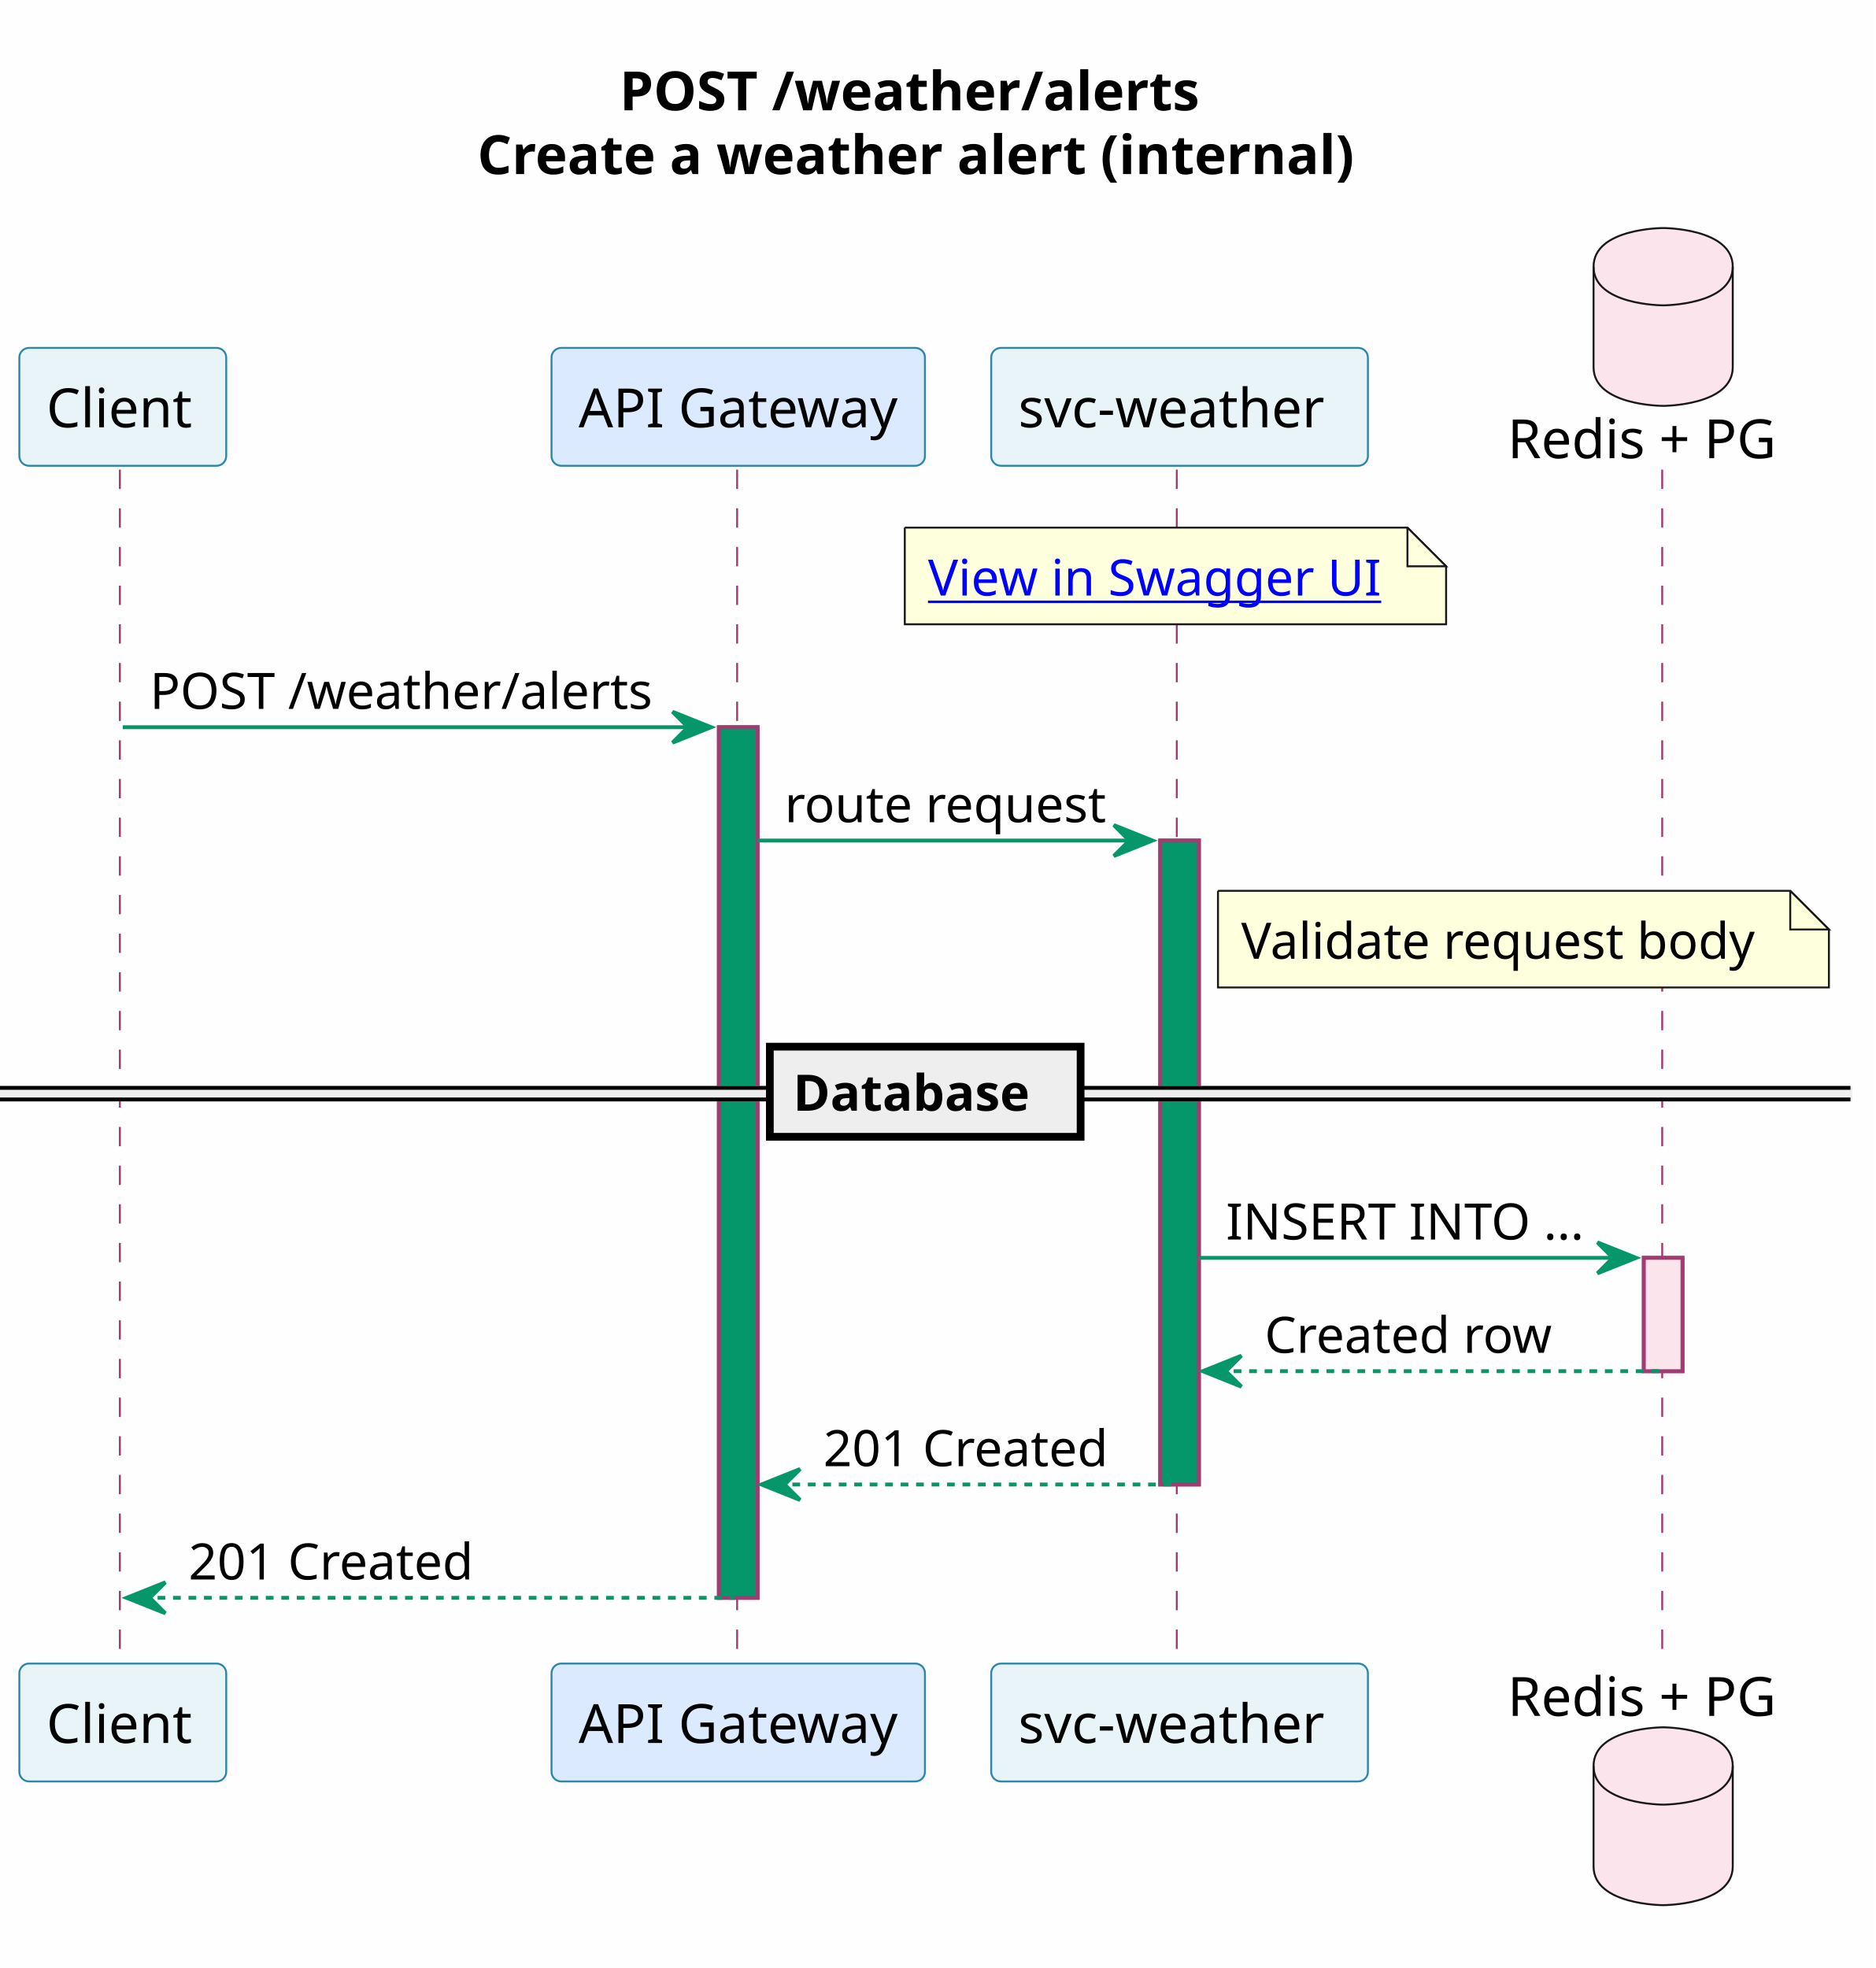
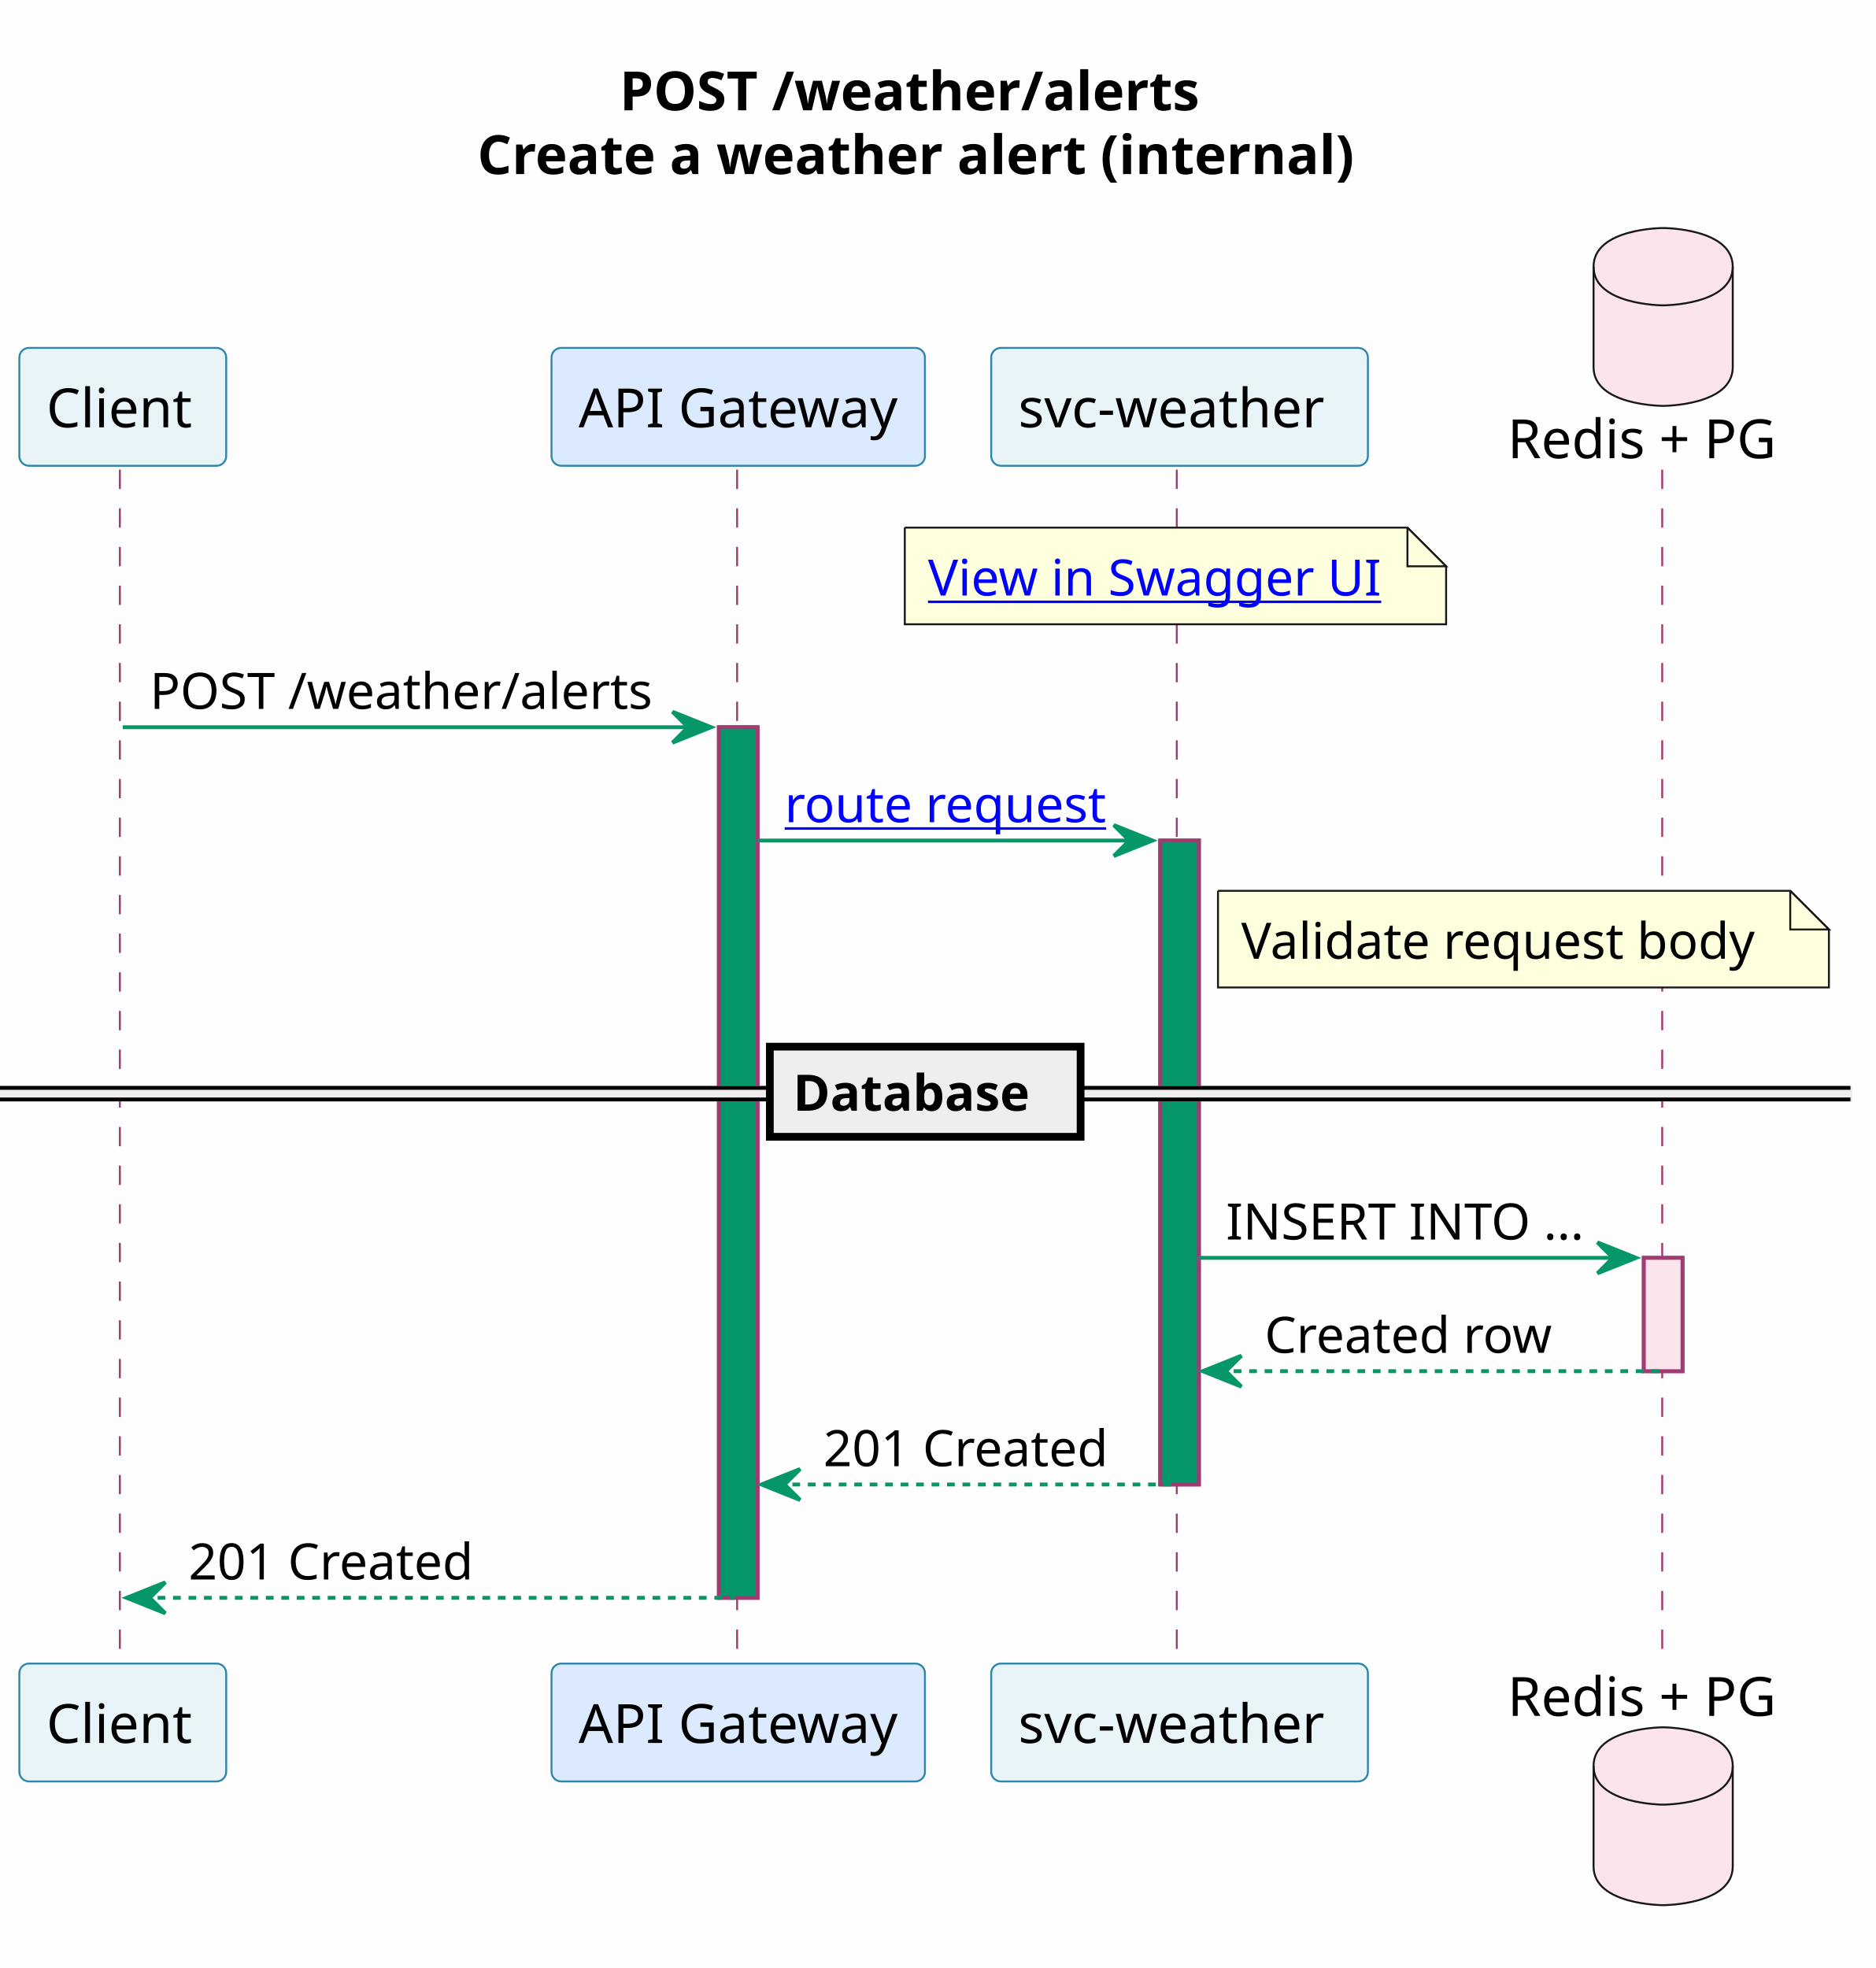
<svg xmlns="http://www.w3.org/2000/svg" xmlns:xlink="http://www.w3.org/1999/xlink" contentStyleType="text/css" data-diagram-type="SEQUENCE" height="509px" preserveAspectRatio="none" style="width:485px;height:509px;background:#FEFEFE;" version="1.1" viewBox="0 0 485 509" width="485px" zoomAndPan="magnify">
  <defs />
  <g>
    <rect fill="#FEFEFE" height="509" style="stroke:none;stroke-width:1;" width="485" x="0" y="0" />
    <text fill="#000000" font-family="Segoe UI" font-size="14" font-weight="bold" lengthAdjust="spacing" textLength="157.103" x="160.235" y="28.535">POST /weather/alerts</text>
    <text fill="#000000" font-family="Segoe UI" font-size="14" font-weight="bold" lengthAdjust="spacing" textLength="230.651" x="123.461" y="45.023">Create a weather alert (internal)</text>
    <g>
      <rect fill="#059669" height="225.174" style="stroke:#A23B72;stroke-width:1;" width="10" x="185.926" y="188.086" />
    </g>
    <g>
      <rect fill="#059669" height="166.553" style="stroke:#A23B72;stroke-width:1;" width="10" x="300.06" y="217.397" />
    </g>
    <g>
      <rect fill="#FCE4EC" height="29.311" style="stroke:#A23B72;stroke-width:1;" width="10" x="425.132" y="325.328" />
    </g>
    <g>
      <rect fill="#000000" fill-opacity="0" height="309.795" width="8" x="27.752" y="121.465" />
      <line style="stroke:#A23B72;stroke-width:0.5;stroke-dasharray:5,5;" x1="31" x2="31" y1="121.465" y2="431.26" />
    </g>
    <g>
      <rect fill="#000000" fill-opacity="0" height="309.795" width="8" x="186.926" y="121.465" />
      <line style="stroke:#A23B72;stroke-width:0.5;stroke-dasharray:5,5;" x1="190.637" x2="190.637" y1="121.465" y2="431.26" />
    </g>
    <g>
      <rect fill="#000000" fill-opacity="0" height="309.795" width="8" x="301.06" y="121.465" />
      <line style="stroke:#A23B72;stroke-width:0.5;stroke-dasharray:5,5;" x1="304.348" x2="304.348" y1="121.465" y2="431.26" />
    </g>
    <g>
      <rect fill="#000000" fill-opacity="0" height="309.795" width="8" x="426.132" y="121.465" />
      <line style="stroke:#A23B72;stroke-width:0.5;stroke-dasharray:5,5;" x1="429.887" x2="429.887" y1="121.465" y2="431.26" />
    </g>
    <g class="participant participant-head" data-participant="Client">
      <rect fill="#E8F4F8" height="30.488" rx="2.5" ry="2.5" style="stroke:#2E86AB;stroke-width:0.5;" width="53.505" x="5" y="89.977" />
      <text fill="#000000" font-family="Segoe UI" font-size="14" lengthAdjust="spacing" textLength="39.505" x="12" y="110.512">Client</text>
    </g>
    <g class="participant participant-tail" data-participant="Client">
      <rect fill="#E8F4F8" height="30.488" rx="2.5" ry="2.5" style="stroke:#2E86AB;stroke-width:0.5;" width="53.505" x="5" y="430.26" />
      <text fill="#000000" font-family="Segoe UI" font-size="14" lengthAdjust="spacing" textLength="39.505" x="12" y="450.795">Client</text>
    </g>
    <g class="participant participant-head" data-participant="GW">
      <rect fill="#DBEAFE" height="30.488" rx="2.5" ry="2.5" style="stroke:#2E86AB;stroke-width:0.5;" width="96.578" x="142.637" y="89.977" />
      <text fill="#000000" font-family="Segoe UI" font-size="14" lengthAdjust="spacing" textLength="82.578" x="149.637" y="110.512">API Gateway</text>
    </g>
    <g class="participant participant-tail" data-participant="GW">
      <rect fill="#DBEAFE" height="30.488" rx="2.5" ry="2.5" style="stroke:#2E86AB;stroke-width:0.5;" width="96.578" x="142.637" y="430.26" />
      <text fill="#000000" font-family="Segoe UI" font-size="14" lengthAdjust="spacing" textLength="82.578" x="149.637" y="450.795">API Gateway</text>
    </g>
    <g class="participant participant-head" data-participant="Svc">
      <a href="/microservices/svc-weather/" target="_top" title="/microservices/svc-weather/" xlink:actuate="onRequest" xlink:href="/microservices/svc-weather/" xlink:show="new" xlink:title="/microservices/svc-weather/" xlink:type="simple">
        <rect fill="#E8F4F8" height="30.488" rx="2.5" ry="2.5" style="stroke:#2E86AB;stroke-width:0.5;" width="97.426" x="256.348" y="89.977" />
        <text fill="#000000" font-family="Segoe UI" font-size="14" lengthAdjust="spacing" textLength="83.426" x="263.348" y="110.512">svc-weather</text>
      </a>
    </g>
    <g class="participant participant-tail" data-participant="Svc">
      <a href="/microservices/svc-weather/" target="_top" title="/microservices/svc-weather/" xlink:actuate="onRequest" xlink:href="/microservices/svc-weather/" xlink:show="new" xlink:title="/microservices/svc-weather/" xlink:type="simple">
        <rect fill="#E8F4F8" height="30.488" rx="2.5" ry="2.5" style="stroke:#2E86AB;stroke-width:0.5;" width="97.426" x="256.348" y="430.26" />
        <text fill="#000000" font-family="Segoe UI" font-size="14" lengthAdjust="spacing" textLength="83.426" x="263.348" y="450.795">svc-weather</text>
      </a>
    </g>
    <g class="participant participant-head" data-participant="DB">
      <text fill="#000000" font-family="Segoe UI" font-size="14" lengthAdjust="spacing" textLength="74.491" x="389.887" y="118.512">Redis + PG</text>
      <path d="M412.132,68.977 C412.132,58.977 430.132,58.977 430.132,58.977 C430.132,58.977 448.132,58.977 448.132,68.977 L448.132,94.977 C448.132,104.977 430.132,104.977 430.132,104.977 C430.132,104.977 412.132,104.977 412.132,94.977 L412.132,68.977" fill="#FCE4EC" style="stroke:#181818;stroke-width:0.5;" />
      <path d="M412.132,68.977 C412.132,78.977 430.132,78.977 430.132,78.977 C430.132,78.977 448.132,78.977 448.132,68.977" fill="none" style="stroke:#181818;stroke-width:0.5;" />
    </g>
    <g class="participant participant-tail" data-participant="DB">
      <text fill="#000000" font-family="Segoe UI" font-size="14" lengthAdjust="spacing" textLength="74.491" x="389.887" y="443.795">Redis + PG</text>
      <path d="M412.132,456.748 C412.132,446.748 430.132,446.748 430.132,446.748 C430.132,446.748 448.132,446.748 448.132,456.748 L448.132,482.748 C448.132,492.748 430.132,492.748 430.132,492.748 C430.132,492.748 412.132,492.748 412.132,482.748 L412.132,456.748" fill="#FCE4EC" style="stroke:#181818;stroke-width:0.5;" />
      <path d="M412.132,456.748 C412.132,466.748 430.132,466.748 430.132,466.748 C430.132,466.748 448.132,466.748 448.132,456.748" fill="none" style="stroke:#181818;stroke-width:0.5;" />
    </g>
    <g>
      <rect fill="#059669" height="225.174" style="stroke:#A23B72;stroke-width:1;" width="10" x="185.926" y="188.086" />
    </g>
    <g>
      <rect fill="#059669" height="166.553" style="stroke:#A23B72;stroke-width:1;" width="10" x="300.06" y="217.397" />
    </g>
    <g>
      <rect fill="#FCE4EC" height="29.311" style="stroke:#A23B72;stroke-width:1;" width="10" x="425.132" y="325.328" />
    </g>
    <path d="M234,136.465 L234,161.465 L374,161.465 L374,146.465 L364,136.465 L234,136.465" fill="#FEFFDD" style="stroke:#181818;stroke-width:0.5;" />
    <path d="M364,136.465 L364,146.465 L374,146.465 L364,136.465" fill="#FEFFDD" style="stroke:#181818;stroke-width:0.5;" />
    <a href="/services/api/svc-weather.html#/Alerts/createWeatherAlert" target="_top" title="/services/api/svc-weather.html#/Alerts/createWeatherAlert" xlink:actuate="onRequest" xlink:href="/services/api/svc-weather.html#/Alerts/createWeatherAlert" xlink:show="new" xlink:title="/services/api/svc-weather.html#/Alerts/createWeatherAlert" xlink:type="simple">
      <text fill="#0000FF" font-family="Segoe UI" font-size="13" lengthAdjust="spacing" text-decoration="underline" textLength="119.406" x="240" y="154.033">View in Swagger UI</text>
    </a>
    <g class="message" data-participant-1="Client" data-participant-2="GW">
      <polygon fill="#059669" points="173.926,184.086,183.926,188.086,173.926,192.086,177.926,188.086" style="stroke:#059669;stroke-width:1;" />
      <line style="stroke:#059669;stroke-width:1;" x1="31.752" x2="179.926" y1="188.086" y2="188.086" />
      <text fill="#000000" font-family="Segoe UI" font-size="13" lengthAdjust="spacing" textLength="135.173" x="38.752" y="183.344">POST /weather/alerts</text>
    </g>
    <g class="message" data-participant-1="GW" data-participant-2="Svc">
      <polygon fill="#059669" points="288.06,213.397,298.06,217.397,288.06,221.397,292.06,217.397" style="stroke:#059669;stroke-width:1;" />
      <line style="stroke:#059669;stroke-width:1;" x1="195.926" x2="294.06" y1="217.397" y2="217.397" />
-       <text fill="#000000" font-family="Segoe UI" font-size="13" lengthAdjust="spacing" textLength="85.135" x="202.926" y="212.654">route request</text>
+       <a href="/microservices/svc-weather/#post-weatheralerts-create-a-weather-alert-internal" target="_top" title="/microservices/svc-weather/#post-weatheralerts-create-a-weather-alert-internal" xlink:actuate="onRequest" xlink:href="/microservices/svc-weather/#post-weatheralerts-create-a-weather-alert-internal" xlink:show="new" xlink:title="/microservices/svc-weather/#post-weatheralerts-create-a-weather-alert-internal" xlink:type="simple">
+         <text fill="#0000FF" font-family="Segoe UI" font-size="13" lengthAdjust="spacing" text-decoration="underline" textLength="85.135" x="202.926" y="212.654">route request</text>
+       </a>
    </g>
    <path d="M315,230.397 L315,255.397 L473,255.397 L473,240.397 L463,230.397 L315,230.397" fill="#FEFFDD" style="stroke:#181818;stroke-width:0.5;" />
    <path d="M463,230.397 L463,240.397 L473,240.397 L463,230.397" fill="#FEFFDD" style="stroke:#181818;stroke-width:0.5;" />
    <text fill="#000000" font-family="Segoe UI" font-size="13" lengthAdjust="spacing" textLength="137.573" x="321" y="247.965">Validate request body</text>
    <rect fill="#EEEEEE" height="3" style="stroke:#EEEEEE;stroke-width:1;" width="478.573" x="0" y="281.362" />
    <line style="stroke:#000000;stroke-width:1;" x1="0" x2="478.573" y1="281.362" y2="281.362" />
    <line style="stroke:#000000;stroke-width:1;" x1="0" x2="478.573" y1="284.362" y2="284.362" />
    <rect fill="#EEEEEE" height="23.311" style="stroke:#000000;stroke-width:2;" width="80.371" x="199.101" y="270.707" />
    <text fill="#000000" font-family="Segoe UI" font-size="13" font-weight="bold" lengthAdjust="spacing" textLength="62.086" x="205.101" y="287.275">Database</text>
    <g class="message" data-participant-1="Svc" data-participant-2="DB">
      <polygon fill="#059669" points="413.132,321.328,423.132,325.328,413.132,329.328,417.132,325.328" style="stroke:#059669;stroke-width:1;" />
      <line style="stroke:#059669;stroke-width:1;" x1="310.06" x2="419.132" y1="325.328" y2="325.328" />
      <text fill="#000000" font-family="Segoe UI" font-size="13" lengthAdjust="spacing" textLength="96.072" x="317.06" y="320.586">INSERT INTO ...</text>
    </g>
    <g class="message" data-participant-1="DB" data-participant-2="Svc">
      <polygon fill="#059669" points="321.06,350.639,311.06,354.639,321.06,358.639,317.06,354.639" style="stroke:#059669;stroke-width:1;" />
      <line style="stroke:#059669;stroke-width:1;stroke-dasharray:2,2;" x1="315.06" x2="429.132" y1="354.639" y2="354.639" />
      <text fill="#000000" font-family="Segoe UI" font-size="13" lengthAdjust="spacing" textLength="76.457" x="327.06" y="349.897">Created row</text>
    </g>
    <g class="message" data-participant-1="Svc" data-participant-2="GW">
      <polygon fill="#059669" points="206.926,379.949,196.926,383.949,206.926,387.949,202.926,383.949" style="stroke:#059669;stroke-width:1;" />
      <line style="stroke:#059669;stroke-width:1;stroke-dasharray:2,2;" x1="200.926" x2="304.06" y1="383.949" y2="383.949" />
      <text fill="#000000" font-family="Segoe UI" font-size="13" lengthAdjust="spacing" textLength="77.797" x="212.926" y="379.207">201 Created</text>
    </g>
    <g class="message" data-participant-1="GW" data-participant-2="Client">
      <polygon fill="#059669" points="42.752,409.26,32.752,413.26,42.752,417.26,38.752,413.26" style="stroke:#059669;stroke-width:1;" />
      <line style="stroke:#059669;stroke-width:1;stroke-dasharray:2,2;" x1="36.752" x2="189.926" y1="413.26" y2="413.26" />
      <text fill="#000000" font-family="Segoe UI" font-size="13" lengthAdjust="spacing" textLength="77.797" x="48.752" y="408.518">201 Created</text>
    </g>
  </g>
</svg>
